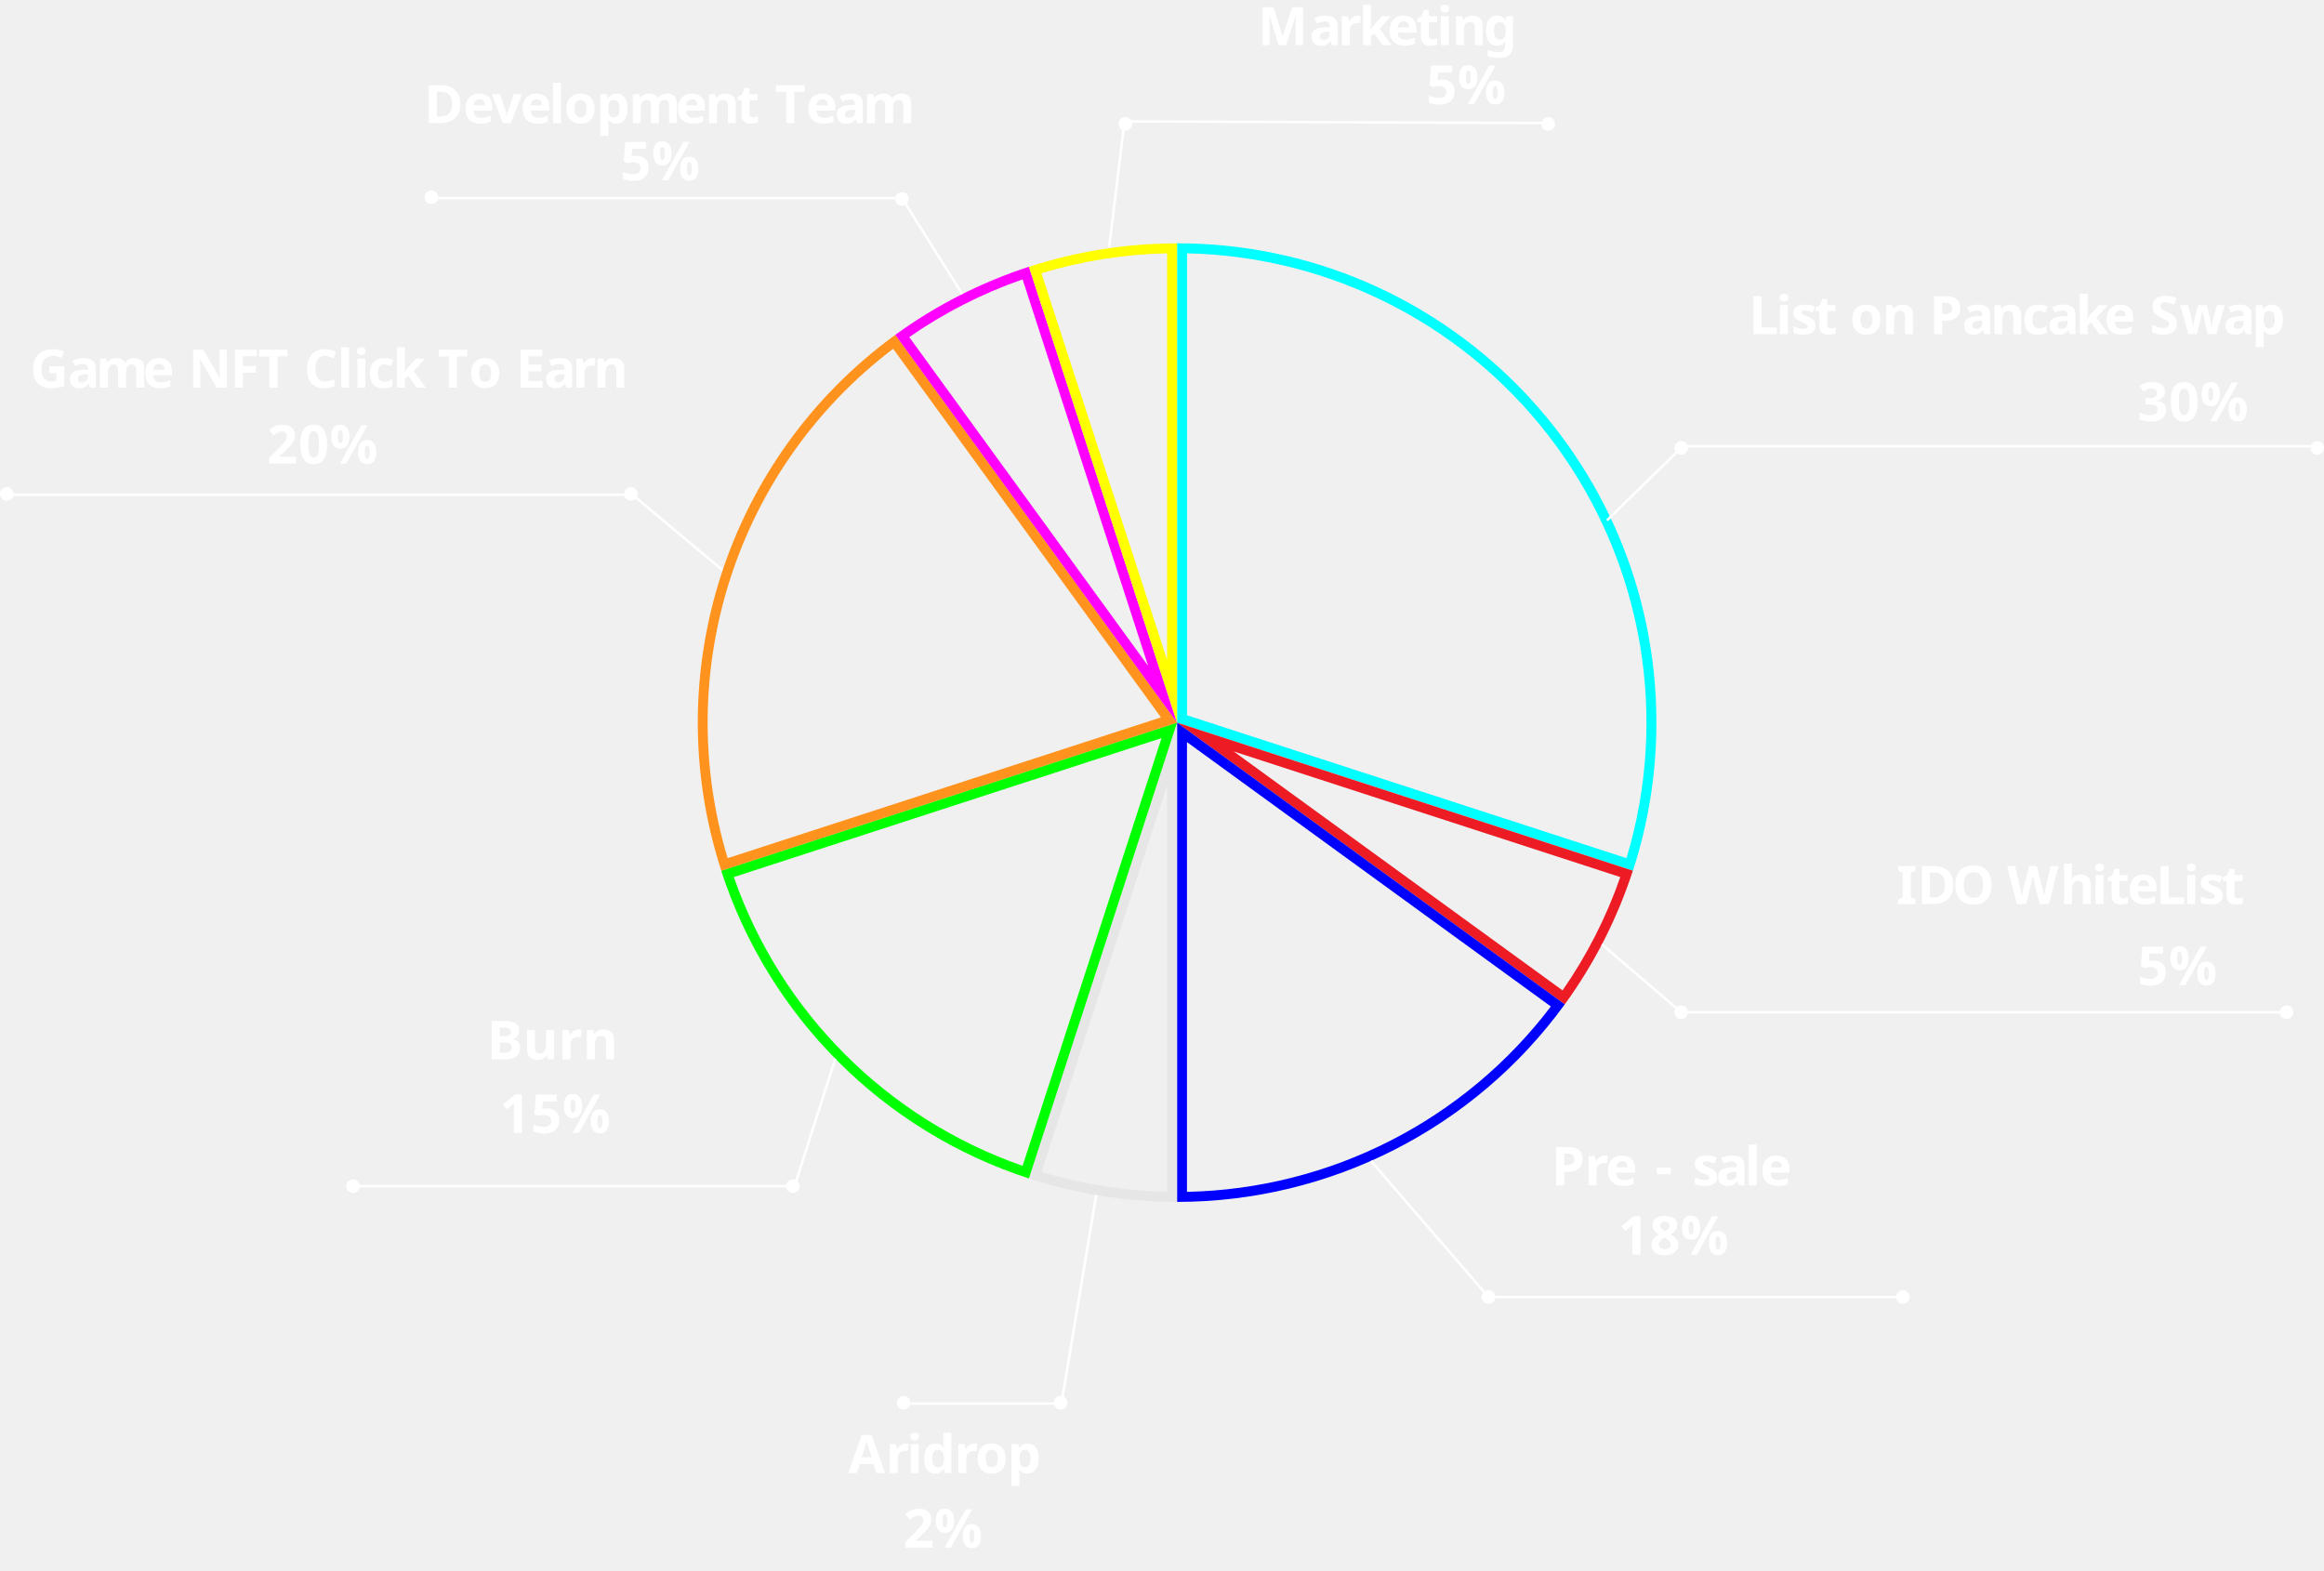
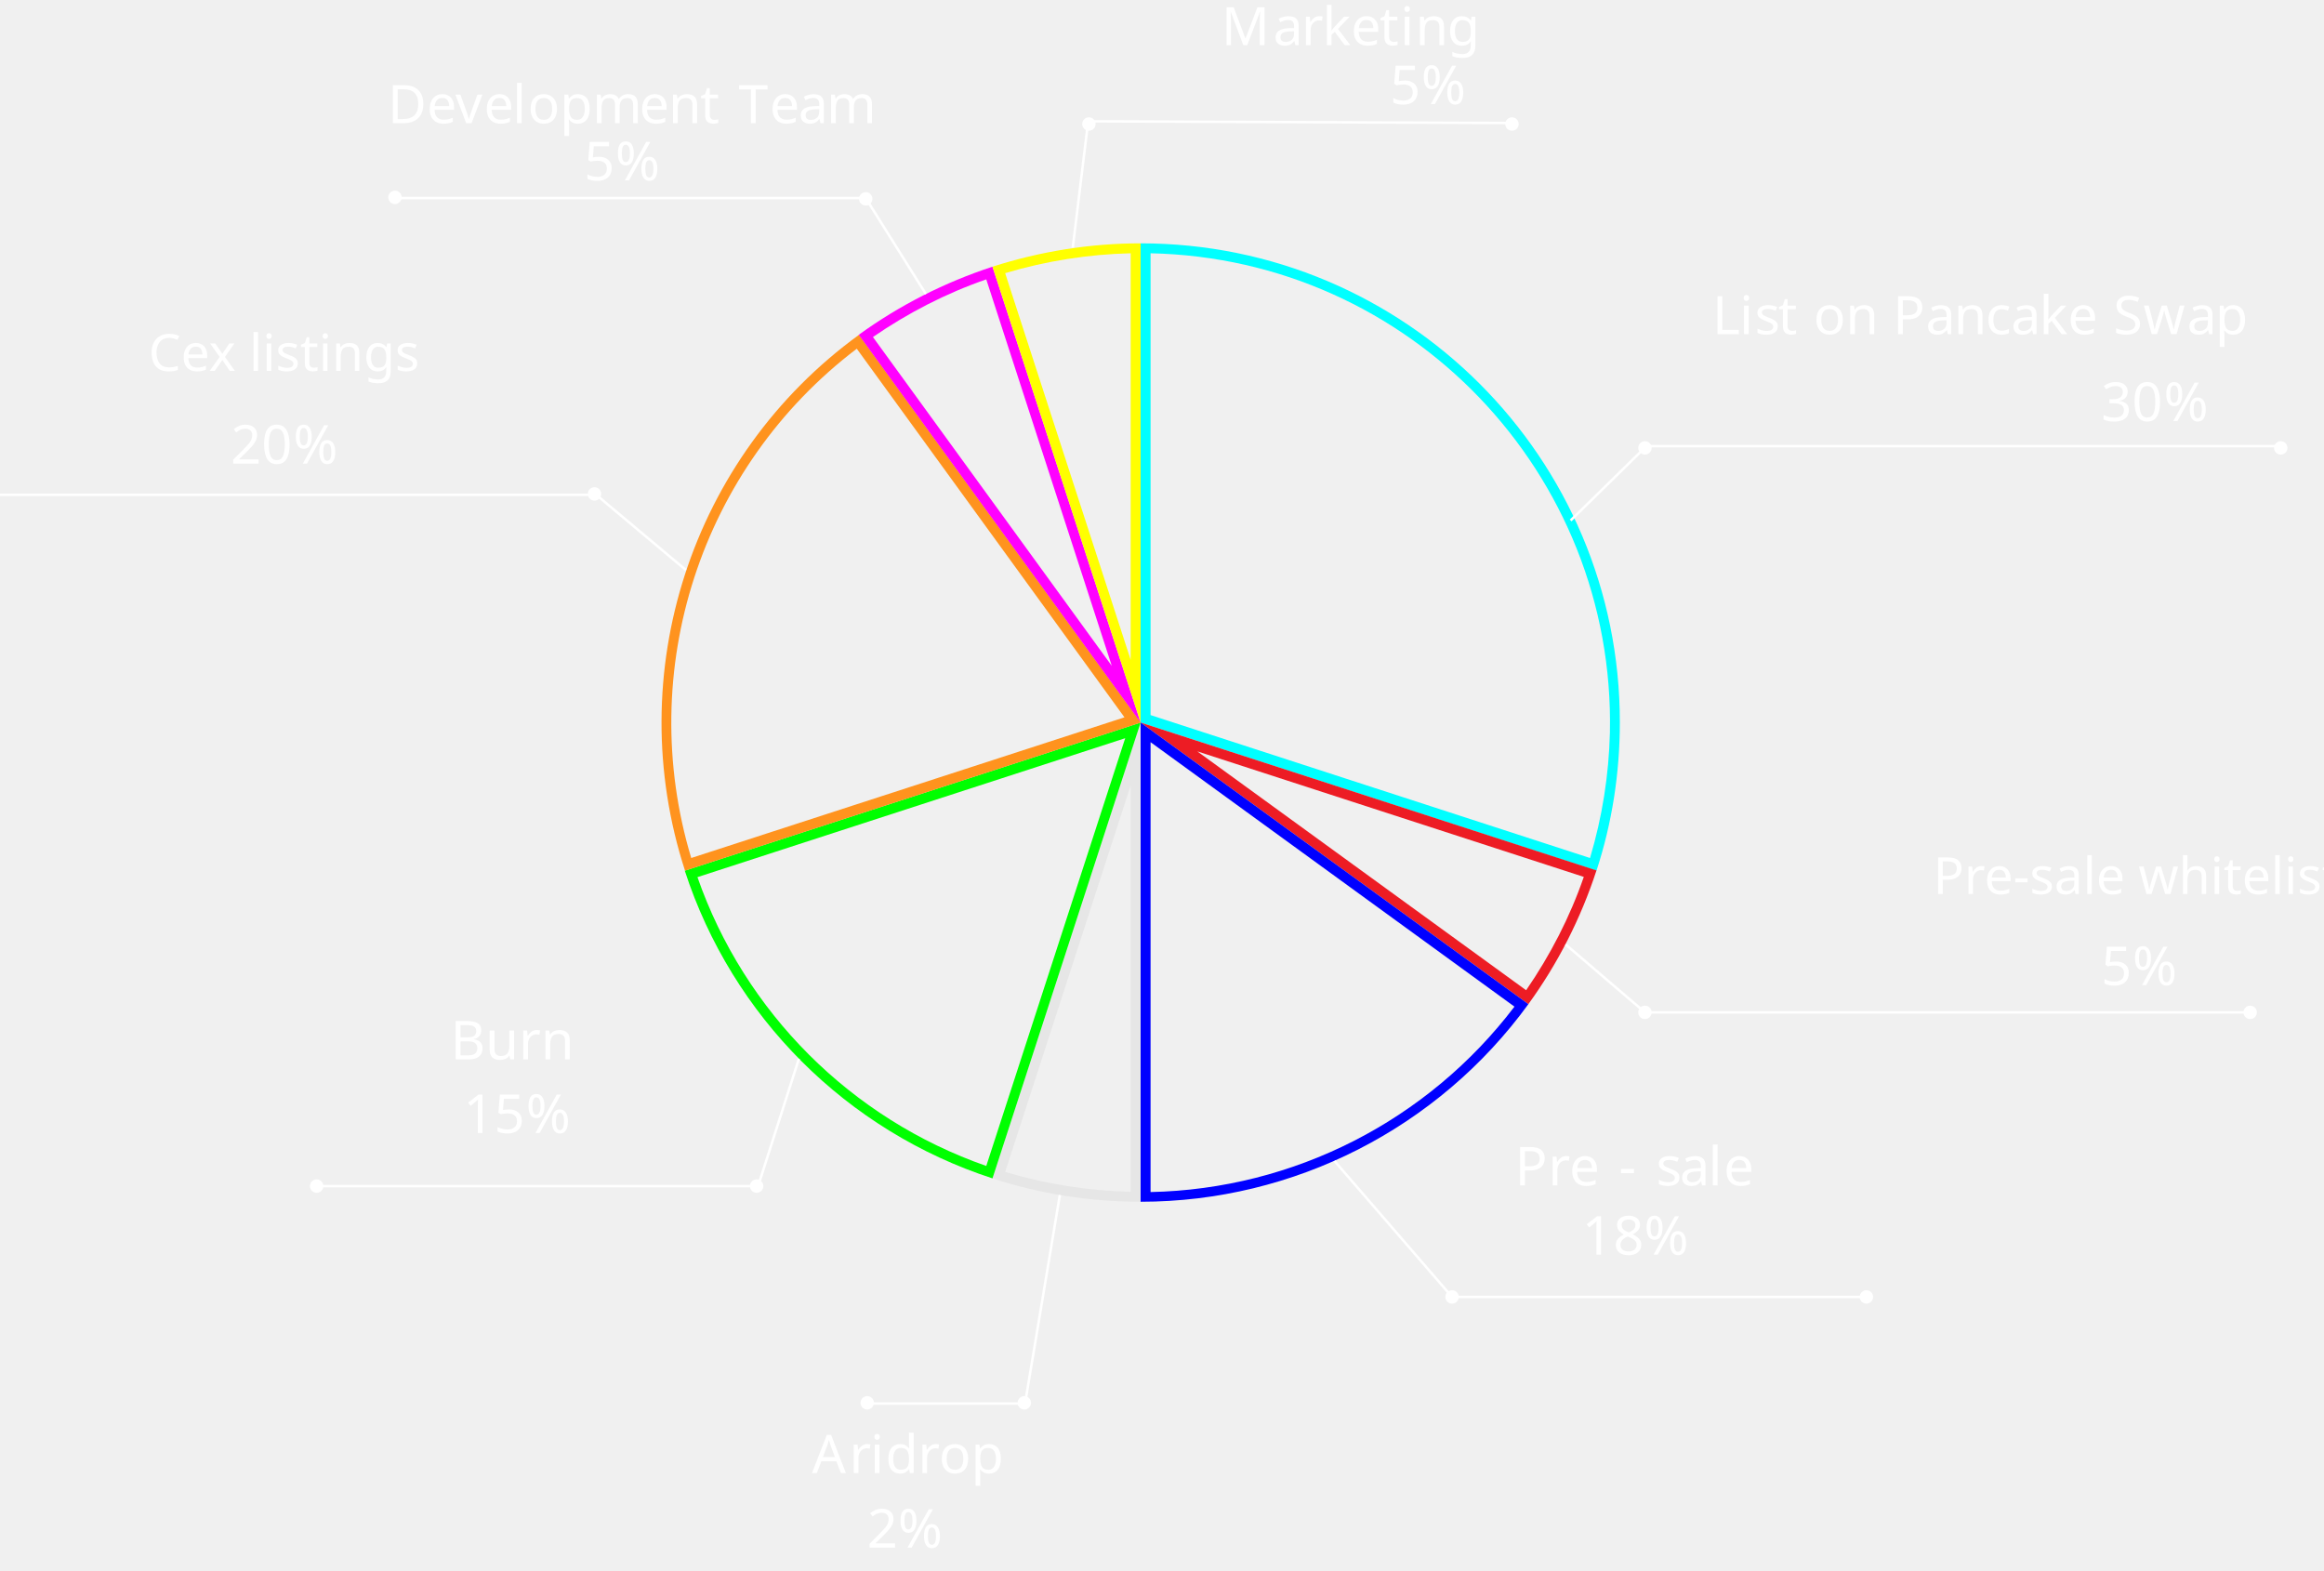
- <svg xmlns="http://www.w3.org/2000/svg" id="Layer_1" data-name="Layer 1" viewBox="0 0 935 631.99">
-   <defs>
-     <style>.cls-1{fill:aqua;}.cls-2{fill:#ed1c24;}.cls-3{fill:blue;}.cls-4{fill:#e6e6e6;}.cls-5{fill:lime;}.cls-6{fill:#ff931e;}.cls-7{fill:#f0f;}.cls-8{fill:#ff0;}.cls-9{font-size:21.39px;}.cls-26,.cls-30,.cls-46,.cls-9{fill:#fff;}.cls-26,.cls-30,.cls-9{font-family:SegoeUI-Bold, Segoe UI;font-weight:700;}.cls-10{letter-spacing:0em;}.cls-11{letter-spacing:0em;}.cls-12{letter-spacing:0em;}.cls-13{letter-spacing:0em;}.cls-14{letter-spacing:-0.01em;}.cls-15{letter-spacing:-0.01em;}.cls-16{letter-spacing:0.02em;}.cls-17{letter-spacing:-0.01em;}.cls-18{letter-spacing:-0.01em;}.cls-19{letter-spacing:0em;}.cls-20{letter-spacing:-0.02em;}.cls-21{letter-spacing:0em;}.cls-22{letter-spacing:0.04em;}.cls-23{letter-spacing:0em;}.cls-24{letter-spacing:0.02em;}.cls-25{letter-spacing:0em;}.cls-26,.cls-30{font-size:21.64px;}.cls-27,.cls-30{letter-spacing:0.01em;}.cls-28{letter-spacing:0em;}.cls-29{letter-spacing:-0.01em;}.cls-31{letter-spacing:0em;}.cls-32{letter-spacing:0em;}.cls-33{letter-spacing:0em;}.cls-34{letter-spacing:0em;}.cls-35{letter-spacing:-0.01em;}.cls-36{letter-spacing:0em;}.cls-37{letter-spacing:0em;}.cls-38{letter-spacing:-0.01em;}.cls-39{letter-spacing:-0.03em;}.cls-40{letter-spacing:0em;}.cls-41{letter-spacing:0em;}.cls-42{letter-spacing:0.03em;}.cls-43{letter-spacing:0.01em;}.cls-44{letter-spacing:0.06em;}.cls-45{fill:none;stroke:#fff;stroke-miterlimit:10;fill-rule:evenodd;}</style>
-   </defs>
-   <path class="cls-1" d="M560.08,228.14a188.86,188.86,0,0,1,176.8,243.34L560.08,414V228.14m-4-4V416.94l183.4,59.59a192.59,192.59,0,0,0,9.44-59.59c0-106.5-86.34-192.84-192.84-192.84Z" transform="translate(-82.51 -126.22)" />
-   <path class="cls-2" d="M578.85,428.55l155.54,50.54a189,189,0,0,1-23.23,45.59L578.85,428.55m-22.79-11.61,156,113.35a193.07,193.07,0,0,0,27.39-53.76L556.06,416.94Z" transform="translate(-82.51 -126.22)" />
-   <path class="cls-3" d="M560.06,424.79,706.45,531.15a188.81,188.81,0,0,1-146.39,74.59V424.79m-4-7.85V609.78a192.86,192.86,0,0,0,156-79.49l-156-113.35Z" transform="translate(-82.51 -126.22)" />
-   <path class="cls-4" d="M552.06,442.2V605.74a188.72,188.72,0,0,1-50.54-8L552.06,442.2m4-25.26L496.47,600.35a193,193,0,0,0,59.59,9.44V416.94Z" transform="translate(-82.51 -126.22)" />
-   <path class="cls-5" d="M549.83,423.17l-55.91,172.1A188.87,188.87,0,0,1,377.74,479.09l172.09-55.92m6.23-6.23-183.4,59.59A192.84,192.84,0,0,0,496.47,600.35l59.59-183.41Z" transform="translate(-82.51 -126.22)" />
-   <path class="cls-6" d="M441.85,266.55,549.59,414.84,375.26,471.48a188.86,188.86,0,0,1,66.59-204.93m.86-5.62a192.83,192.83,0,0,0-70,215.6l183.4-59.59-113.35-156Z" transform="translate(-82.51 -126.22)" />
-   <path class="cls-7" d="M493.92,238.62l50.53,155.54L448.32,261.85a188.39,188.39,0,0,1,45.6-23.23m2.55-5.08a192.67,192.67,0,0,0-53.76,27.39l113.35,156-59.59-183.4Z" transform="translate(-82.51 -126.22)" />
-   <path class="cls-8" d="M552.06,228.14V391.69L501.52,236.14a188.72,188.72,0,0,1,50.54-8m4-4a192.68,192.68,0,0,0-59.59,9.44l59.59,183.4V224.1Z" transform="translate(-82.51 -126.22)" />
-   <text class="cls-9" transform="translate(703.54 134.44)">L<tspan class="cls-10" x="10.93" y="0">i</tspan>
-     <tspan class="cls-11" x="17.05" y="0">s</tspan>
-     <tspan class="cls-12" x="26.42" y="0">t</tspan>
-     <tspan class="cls-13" x="34.74" y="0"> </tspan>
-     <tspan class="cls-14" x="40.71" y="0">o</tspan>
-     <tspan class="cls-15" x="53.65" y="0">n</tspan>
-     <tspan class="cls-16" x="66.4" y="0"> </tspan>
-     <tspan class="cls-10" x="72.64" y="0">P</tspan>
-     <tspan class="cls-17" x="85.82" y="0">a</tspan>
-     <tspan class="cls-18" x="97.2" y="0">n</tspan>
-     <tspan class="cls-19" x="109.95" y="0">c</tspan>
-     <tspan class="cls-17" x="120.15" y="0">a</tspan>
-     <tspan class="cls-20" x="131.53" y="0">k</tspan>
-     <tspan class="cls-21" x="143.01" y="0">e</tspan>
-     <tspan class="cls-22" x="154.52" y="0"> </tspan>
-     <tspan class="cls-23" x="161.34" y="0">S</tspan>
-     <tspan class="cls-24" x="173.39" y="0">w</tspan>
-     <tspan class="cls-14" x="190.96" y="0">a</tspan>
-     <tspan class="cls-25" x="202.34" y="0">p</tspan>
-   </text>
-   <text class="cls-26" transform="translate(859.97 169.39)">
-     <tspan class="cls-27">30</tspan>
-     <tspan x="25.15" y="0">%</tspan>
-   </text>
-   <text class="cls-9" transform="translate(762.98 363.72)">
-     <tspan class="cls-11">ID</tspan>
-     <tspan class="cls-28" x="22.46" y="0">O</tspan>
-     <tspan class="cls-23" x="38.59" y="0"> </tspan>
-     <tspan class="cls-29" x="44.56" y="0">W</tspan>
-     <tspan class="cls-15" x="65.77" y="0">h</tspan>
-     <tspan class="cls-10" x="78.45" y="0">i</tspan>
-     <tspan x="84.57" y="0">t</tspan>
-     <tspan class="cls-21" x="92.9" y="0">e</tspan>
-     <tspan x="104.4" y="0">L</tspan>
-     <tspan class="cls-10" x="115.33" y="0">i</tspan>
-     <tspan class="cls-11" x="121.46" y="0">s</tspan>
-     <tspan x="130.82" y="0">t</tspan>
-   </text>
-   <text class="cls-30" transform="translate(859.96 396.33)">5<tspan class="cls-31" x="12.58" y="0">%</tspan>
-   </text>
-   <text class="cls-26" transform="translate(624.12 476.93)">
-     <tspan class="cls-32">P</tspan>
-     <tspan class="cls-33" x="13.33" y="0">r</tspan>
-     <tspan x="21.88" y="0">e</tspan>
-   </text>
-   <text class="cls-26" transform="translate(665.91 476.93)">-</text>
-   <text class="cls-26" transform="translate(680.91 476.93)">
-     <tspan class="cls-34">s</tspan>
-     <tspan class="cls-35" x="9.48" y="0">a</tspan>
-     <tspan class="cls-36" x="20.99" y="0">l</tspan>
-     <tspan class="cls-33" x="27.18" y="0">e</tspan>
-     <tspan x="38.82" y="0"> </tspan>
-   </text>
-   <text class="cls-30" transform="translate(651.07 504.78)">1<tspan class="cls-31" x="12.58" y="0">8%</tspan>
-   </text>
-   <text class="cls-9" transform="translate(341.3 592.66)">
-     <tspan class="cls-11">A</tspan>
-     <tspan class="cls-19" x="14.99" y="0">r</tspan>
-     <tspan class="cls-10" x="23.44" y="0">i</tspan>
-     <tspan class="cls-15" x="29.56" y="0">d</tspan>
-     <tspan class="cls-21" x="42.61" y="0">r</tspan>
-     <tspan class="cls-17" x="51.06" y="0">o</tspan>
-     <tspan x="64" y="0">p</tspan>
-   </text>
-   <text class="cls-26" transform="translate(363.47 622.67)">2%</text>
-   <text class="cls-26" transform="translate(195.86 426.22)">Burn</text>
-   <text class="cls-26" transform="translate(201.04 455.82)">
-     <tspan class="cls-27">15</tspan>
-     <tspan x="25.15" y="0">%</tspan>
-   </text>
-   <text class="cls-9" transform="translate(12.08 155.97)">
-     <tspan class="cls-37">G</tspan>
-     <tspan class="cls-38" x="15.12" y="0">a</tspan>
-     <tspan class="cls-39" x="26.5" y="0">m</tspan>
-     <tspan class="cls-40" x="45.38" y="0">e</tspan>
-     <tspan class="cls-22" x="56.89" y="0"> </tspan>
-     <tspan class="cls-41" x="63.71" y="0">N</tspan>
-     <tspan class="cls-10" x="80.56" y="0">F</tspan>
-     <tspan x="91.73" y="0">T</tspan>
-     <tspan class="cls-13" x="104.26" y="0"> </tspan>
-     <tspan class="cls-11" x="110.22" y="0">C</tspan>
-     <tspan class="cls-10" x="123.52" y="0">li</tspan>
-     <tspan class="cls-19" x="135.77" y="0">c</tspan>
-     <tspan class="cls-20" x="145.97" y="0">k</tspan>
-     <tspan class="cls-42" x="157.45" y="0"> </tspan>
-     <tspan x="163.97" y="0">T</tspan>
-     <tspan class="cls-14" x="176.5" y="0">o</tspan>
-     <tspan class="cls-13" x="189.45" y="0"> </tspan>
-     <tspan class="cls-12" x="195.41" y="0">E</tspan>
-     <tspan class="cls-17" x="206.8" y="0">a</tspan>
-     <tspan class="cls-21" x="218.18" y="0">r</tspan>
-     <tspan x="226.62" y="0">n</tspan>
-   </text>
-   <text class="cls-26" transform="translate(107.43 186.53)">
-     <tspan class="cls-27">20</tspan>
-     <tspan x="25.15" y="0">%</tspan>
-   </text>
-   <text class="cls-9" transform="translate(170.61 49.55)">
-     <tspan class="cls-11">D</tspan>
-     <tspan class="cls-21" x="15.73" y="0">e</tspan>
-     <tspan class="cls-17" x="27.23" y="0">v</tspan>
-     <tspan class="cls-21" x="38.7" y="0">e</tspan>
-     <tspan class="cls-10" x="50.2" y="0">l</tspan>
-     <tspan class="cls-17" x="56.32" y="0">o</tspan>
-     <tspan class="cls-15" x="69.27" y="0">p</tspan>
-     <tspan class="cls-39" x="82.34" y="0">m</tspan>
-     <tspan class="cls-43" x="101.22" y="0">e</tspan>
-     <tspan class="cls-15" x="112.98" y="0">n</tspan>
-     <tspan class="cls-12" x="125.73" y="0">t</tspan>
-     <tspan class="cls-44" x="134.05" y="0"> </tspan>
-     <tspan x="141.15" y="0">T</tspan>
-     <tspan class="cls-19" x="153.68" y="0">e</tspan>
-     <tspan class="cls-14" x="165.19" y="0">a</tspan>
-     <tspan class="cls-39" x="176.57" y="0">m</tspan>
-     <tspan x="195.45" y="0"> </tspan>
-   </text>
-   <text class="cls-30" transform="translate(249.58 72.55)">5<tspan class="cls-31" x="12.58" y="0">%</tspan>
-   </text>
-   <text class="cls-9" transform="translate(506.03 18.18)">
-     <tspan class="cls-16">M</tspan>
-     <tspan class="cls-17" x="20.81" y="0">a</tspan>
-     <tspan class="cls-21" x="32.19" y="0">r</tspan>
-     <tspan class="cls-20" x="40.64" y="0">k</tspan>
-     <tspan class="cls-21" x="52.12" y="0">e</tspan>
-     <tspan x="63.63" y="0">t</tspan>
-     <tspan class="cls-10" x="71.95" y="0">i</tspan>
-     <tspan class="cls-15" x="78.07" y="0">n</tspan>
-     <tspan x="90.82" y="0">g</tspan>
-   </text>
-   <text class="cls-30" transform="translate(573.81 41.87)">5<tspan class="cls-31" x="12.58" y="0">%</tspan>
-   </text>
-   <polyline class="cls-45" points="932.26 179.51 677.07 179.51 646.54 209.35" />
-   <circle class="cls-46" cx="932.26" cy="180.2" r="2.74" />
-   <circle class="cls-46" cx="676.38" cy="180.2" r="2.74" />
-   <circle class="cls-46" cx="676.38" cy="407.26" r="2.74" />
-   <circle class="cls-46" cx="919.91" cy="407.26" r="2.74" />
-   <circle class="cls-46" cx="765.56" cy="521.82" r="2.74" />
-   <circle class="cls-46" cx="363.57" cy="564.35" r="2.74" />
-   <circle class="cls-46" cx="318.98" cy="477.23" r="2.74" />
-   <circle class="cls-46" cx="142" cy="477.23" r="2.74" />
-   <circle class="cls-46" cx="2.74" cy="198.72" r="2.74" />
-   <circle class="cls-46" cx="253.82" cy="198.72" r="2.74" />
-   <circle class="cls-46" cx="362.89" cy="80.04" r="2.74" />
-   <circle class="cls-46" cx="452.75" cy="49.86" r="2.74" />
-   <circle class="cls-46" cx="622.88" cy="49.86" r="2.74" />
-   <circle class="cls-46" cx="173.55" cy="79.36" r="2.74" />
-   <circle class="cls-46" cx="426.68" cy="564.35" r="2.74" />
-   <circle class="cls-46" cx="598.87" cy="521.82" r="2.74" />
-   <polyline class="cls-45" points="644.5 379.96 676.38 407.26 919.91 407.26" />
-   <polyline class="cls-45" points="765.56 521.82 598.87 521.82 551.56 467.08" />
-   <polyline class="cls-45" points="441.01 480.79 427.03 564.69 361.86 564.69" />
-   <polyline class="cls-45" points="336.07 425.95 319.67 477.23 142 477.23" />
-   <polyline class="cls-45" points="290.51 229.25 254.5 199.06 2.74 199.06" />
-   <polyline class="cls-45" points="387.15 118.33 362.89 79.7 174.24 79.7" />
-   <polyline class="cls-45" points="446.23 99.59 452.41 48.83 624.25 49.52" />
+ <svg xmlns="http://www.w3.org/2000/svg" version="1.1" id="Layer_1" x="0px" y="0px" viewBox="0 0 935 632" style="enable-background:new 0 0 935 632;" xml:space="preserve">
+   <style type="text/css">
+ 	.st0{fill:#00FFFF;}
+ 	.st1{fill:#ED1C24;}
+ 	.st2{fill:#0000FF;}
+ 	.st3{fill:#E6E6E6;}
+ 	.st4{fill:#00FF00;}
+ 	.st5{fill:#FF931E;}
+ 	.st6{fill:#FF00FF;}
+ 	.st7{fill:#FFFF00;}
+ 	.st8{fill:#FFFFFF;}
+ 	.st9{font-family:'SegoeUI-Bold';}
+ 	.st10{font-size:21.39px;}
+ 	.st11{font-size:21.64px;}
+ 	.st12{letter-spacing:1;}
+ 	.st13{fill:none;stroke:#FFFFFF;stroke-miterlimit:10;}
+ 	.st14{font-size:20.609px;}
+ </style>
+   <g>
+     <path class="st0" d="M462.9,101.9c104.3,2.2,187,88.6,184.8,192.8c-0.4,17.1-3.1,34.1-8,50.5l-176.8-57.5V101.9 M458.9,97.9v192.8   l183.4,59.6c6.3-19.2,9.4-39.4,9.4-59.6C651.8,184.2,565.4,97.9,458.9,97.9L458.9,97.9z" />
+     <path class="st1" d="M481.7,302.3l155.5,50.5c-5.6,16.2-13.5,31.5-23.2,45.6L481.7,302.3 M458.9,290.7l156,113.3   c11.9-16.4,21.1-34.5,27.4-53.8L458.9,290.7z" />
+     <path class="st2" d="M462.9,298.6l146.4,106.4c-34.9,45.9-88.8,73.4-146.4,74.6V298.6 M458.9,290.7v192.8   c61.7,0,119.7-29.6,156-79.5L458.9,290.7L458.9,290.7z" />
+     <path class="st3" d="M454.9,316v163.5c-17.1-0.4-34.1-3.1-50.5-8L454.9,316 M458.9,290.7l-59.6,183.4c19.2,6.3,39.4,9.4,59.6,9.4   V290.7z" />
+     <path class="st4" d="M452.7,297l-55.9,172.1c-54.4-19-97.2-61.8-116.2-116.2L452.7,297 M458.9,290.7l-183.4,59.6   c19.1,58.7,65.1,104.7,123.8,123.8L458.9,290.7L458.9,290.7z" />
+     <path class="st5" d="M344.7,140.3l107.7,148.3l-174.3,56.6C255.4,269.7,281.9,188,344.7,140.3 M345.6,134.7   c-67.6,49.1-95.8,136.2-70,215.6L459,290.7L345.6,134.7L345.6,134.7z" />
+     <path class="st6" d="M396.8,112.4l50.5,155.5l-96.1-132.3C365.3,125.9,380.6,118,396.8,112.4 M399.3,107.3   c-19.2,6.3-37.4,15.5-53.8,27.4l113.4,156L399.3,107.3L399.3,107.3z" />
+     <path class="st7" d="M454.9,101.9v163.6l-50.5-155.6C420.8,105,437.8,102.3,454.9,101.9 M458.9,97.9c-20.2,0-40.3,3.2-59.6,9.4   l59.6,183.4V97.9L458.9,97.9z" />
+     <text transform="matrix(1 0 0 1 688.9164 134.4421)" class="st8 st9 st10">L</text>
+     <text transform="matrix(1 0 0 1 699.8463 134.4421)" class="st8 st9 st10">i</text>
+     <text transform="matrix(1 0 0 1 705.9663 134.4421)" class="st8 st9 st10">s</text>
+     <text transform="matrix(1 0 0 1 715.3363 134.4421)" class="st8 st9 st10">t</text>
+     <text transform="matrix(1 0 0 1 723.6564 134.4421)" class="st8 st9 st10"> </text>
+     <text transform="matrix(1 0 0 1 729.6263 134.4421)" class="st8 st9 st10">o</text>
+     <text transform="matrix(1 0 0 1 742.5663 134.4421)" class="st8 st9 st10">n</text>
+     <text transform="matrix(1 0 0 1 755.3163 134.4421)" class="st8 st9 st10"> </text>
+     <text transform="matrix(1 0 0 1 761.5563 134.4421)" class="st8 st9 st10">P</text>
+     <text transform="matrix(1 0 0 1 774.7363 134.4421)" class="st8 st9 st10">a</text>
+     <text transform="matrix(1 0 0 1 786.1163 134.4421)" class="st8 st9 st10">n</text>
+     <text transform="matrix(1 0 0 1 798.8663 134.4421)" class="st8 st9 st10">c</text>
+     <text transform="matrix(1 0 0 1 809.0663 134.4421)" class="st8 st9 st10">a</text>
+     <text transform="matrix(1 0 0 1 820.4463 134.4421)" class="st8 st9 st10">k</text>
+     <text transform="matrix(1 0 0 1 831.9264 134.4421)" class="st8 st9 st10">e</text>
+     <text transform="matrix(1 0 0 1 843.4364 134.4421)" class="st8 st9 st10"> </text>
+     <text transform="matrix(1 0 0 1 850.2563 134.4421)" class="st8 st9 st10">S</text>
+     <text transform="matrix(1 0 0 1 862.3063 134.4421)" class="st8 st9 st10">w</text>
+     <text transform="matrix(1 0 0 1 879.8763 134.4421)" class="st8 st9 st10">a</text>
+     <text transform="matrix(1 0 0 1 891.2563 134.4421)" class="st8 st9 st10">p</text>
+     <text transform="matrix(1 0 0 1 845.3463 169.3921)" class="st8 st9 st11">30</text>
+     <text transform="matrix(1 0 0 1 870.4963 169.3921)" class="st8 st9 st11">%</text>
+     <text transform="matrix(1 0 0 1 845.3363 396.332)" class="st8 st9 st11">5</text>
+     <text transform="matrix(1 0 0 1 857.9164 396.332)" class="st8 st9 st11">%</text>
+     <text transform="matrix(1 0 0 1 609.4963 476.9321)" class="st8 st9 st11">P</text>
+     <text transform="matrix(1 0 0 1 622.8263 476.9321)" class="st8 st9 st11">r</text>
+     <text transform="matrix(1 0 0 1 631.3763 476.9321)" class="st8 st9 st11">e</text>
+     <text transform="matrix(1 0 0 1 651.2863 476.9321)" class="st8 st9 st11">-</text>
+     <text transform="matrix(1 0 0 1 666.2863 476.9321)" class="st8 st9 st11">s</text>
+     <text transform="matrix(1 0 0 1 675.7662 476.9321)" class="st8 st9 st11">a</text>
+     <text transform="matrix(1 0 0 1 687.2762 476.9321)" class="st8 st9 st11">l</text>
+     <text transform="matrix(1 0 0 1 693.4663 476.9321)" class="st8 st9 st11">e</text>
+     <text transform="matrix(1 0 0 1 636.4464 504.7821)" class="st8 st9 st11">1</text>
+     <text transform="matrix(1 0 0 1 649.0264 504.7821)" class="st8 st9 st11">8%</text>
+     <text transform="matrix(1 0 0 1 326.6764 592.662)" class="st8 st9 st10">A</text>
+     <text transform="matrix(1 0 0 1 341.6664 592.662)" class="st8 st9 st10">r</text>
+     <text transform="matrix(1 0 0 1 350.1164 592.662)" class="st8 st9 st10">i</text>
+     <text transform="matrix(1 0 0 1 356.2364 592.662)" class="st8 st9 st10">d</text>
+     <text transform="matrix(1 0 0 1 369.2864 592.662)" class="st8 st9 st10">r</text>
+     <text transform="matrix(1 0 0 1 377.7364 592.662)" class="st8 st9 st10">o</text>
+     <text transform="matrix(1 0 0 1 390.6764 592.662)" class="st8 st9 st10">p</text>
+     <text transform="matrix(1 0 0 1 348.8464 622.6721)" class="st8 st9 st11">2%</text>
+     <text transform="matrix(1 0 0 1 181.2363 426.222)" class="st8 st9 st11">Burn</text>
+     <text transform="matrix(1 0 0 1 186.4163 455.8221)" class="st8 st9 st11">15</text>
+     <text transform="matrix(1 0 0 1 211.5664 455.8221)" class="st8 st9 st11">%</text>
+     <text transform="matrix(1 0 0 1 92.8063 186.5321)" class="st8 st9 st11">20</text>
+     <text transform="matrix(1 0 0 1 117.9564 186.5321)" class="st8 st9 st11">%</text>
+     <text transform="matrix(1 0 0 1 155.9863 49.5521)" class="st8 st9 st10">D</text>
+     <text transform="matrix(1 0 0 1 171.7163 49.5521)" class="st8 st9 st10">e</text>
+     <text transform="matrix(1 0 0 1 183.2163 49.5521)" class="st8 st9 st10">v</text>
+     <text transform="matrix(1 0 0 1 194.6863 49.5521)" class="st8 st9 st10">e</text>
+     <text transform="matrix(1 0 0 1 206.1863 49.5521)" class="st8 st9 st10">l</text>
+     <text transform="matrix(1 0 0 1 212.3064 49.5521)" class="st8 st9 st10">o</text>
+     <text transform="matrix(1 0 0 1 225.2564 49.5521)" class="st8 st9 st10">p</text>
+     <text transform="matrix(1 0 0 1 238.3264 49.5521)" class="st8 st9 st10">m</text>
+     <text transform="matrix(1 0 0 1 257.2064 49.5521)" class="st8 st9 st10">e</text>
+     <text transform="matrix(1 0 0 1 268.9664 49.5521)" class="st8 st9 st10">n</text>
+     <text transform="matrix(1 0 0 1 281.7164 49.5521)" class="st8 st9 st10">t</text>
+     <text transform="matrix(1 0 0 1 290.0364 49.5521)" class="st8 st9 st10 st12"> </text>
+     <text transform="matrix(1 0 0 1 297.1364 49.5521)" class="st8 st9 st10">T</text>
+     <text transform="matrix(1 0 0 1 309.6664 49.5521)" class="st8 st9 st10">e</text>
+     <text transform="matrix(1 0 0 1 321.1764 49.5521)" class="st8 st9 st10">a</text>
+     <text transform="matrix(1 0 0 1 332.5564 49.5521)" class="st8 st9 st10">m</text>
+     <text transform="matrix(1 0 0 1 234.9564 72.5521)" class="st8 st9 st11">5</text>
+     <text transform="matrix(1 0 0 1 247.5364 72.5521)" class="st8 st9 st11">%</text>
+     <text transform="matrix(1 0 0 1 491.4064 18.1821)" class="st8 st9 st10">M</text>
+     <text transform="matrix(1 0 0 1 512.2164 18.1821)" class="st8 st9 st10">a</text>
+     <text transform="matrix(1 0 0 1 523.5964 18.1821)" class="st8 st9 st10">r</text>
+     <text transform="matrix(1 0 0 1 532.0463 18.1821)" class="st8 st9 st10">k</text>
+     <text transform="matrix(1 0 0 1 543.5264 18.1821)" class="st8 st9 st10">e</text>
+     <text transform="matrix(1 0 0 1 555.0363 18.1821)" class="st8 st9 st10">t</text>
+     <text transform="matrix(1 0 0 1 563.3563 18.1821)" class="st8 st9 st10">i</text>
+     <text transform="matrix(1 0 0 1 569.4763 18.1821)" class="st8 st9 st10">n</text>
+     <text transform="matrix(1 0 0 1 582.2263 18.1821)" class="st8 st9 st10">g</text>
+     <text transform="matrix(1 0 0 1 559.1864 41.8721)" class="st8 st9 st11">5</text>
+     <text transform="matrix(1 0 0 1 571.7664 41.8721)" class="st8 st9 st11">%</text>
+     <polyline class="st13" points="917.6,179.5 662.4,179.5 631.9,209.4  " />
+     <circle class="st8" cx="917.6" cy="180.2" r="2.7" />
+     <circle class="st8" cx="661.8" cy="180.2" r="2.7" />
+     <circle class="st8" cx="661.8" cy="407.3" r="2.7" />
+     <circle class="st8" cx="905.3" cy="407.3" r="2.7" />
+     <circle class="st8" cx="750.9" cy="521.8" r="2.7" />
+     <circle class="st8" cx="348.9" cy="564.4" r="2.7" />
+     <circle class="st8" cx="304.4" cy="477.2" r="2.7" />
+     <circle class="st8" cx="127.4" cy="477.2" r="2.7" />
+     <circle class="st8" cx="-11.9" cy="198.7" r="2.7" />
+     <ellipse transform="matrix(0.1602 -0.9871 0.9871 0.1602 4.7253 402.998)" class="st8" cx="239.2" cy="198.7" rx="2.7" ry="2.7" />
+     <circle class="st8" cx="348.3" cy="80" r="2.7" />
+     <circle class="st8" cx="438.1" cy="49.9" r="2.7" />
+     <circle class="st8" cx="608.3" cy="49.9" r="2.7" />
+     <circle class="st8" cx="158.9" cy="79.4" r="2.7" />
+     <circle class="st8" cx="412.1" cy="564.4" r="2.7" />
+     <circle class="st8" cx="584.2" cy="521.8" r="2.7" />
+     <polyline class="st13" points="629.9,380 661.8,407.3 905.3,407.3  " />
+     <polyline class="st13" points="750.9,521.8 584.2,521.8 536.9,467.1  " />
+     <polyline class="st13" points="426.4,480.8 412.4,564.7 347.2,564.7  " />
+     <polyline class="st13" points="321.4,426 305,477.2 127.4,477.2  " />
+     <polyline class="st13" points="275.9,229.3 239.9,199.1 -11.9,199.1  " />
+     <polyline class="st13" points="372.5,118.3 348.3,79.7 159.6,79.7  " />
+     <polyline class="st13" points="431.6,99.6 437.8,48.8 609.6,49.5  " />
+     <g>
+       <g>
+         <g>
+           <text transform="matrix(1 0 0 1 59.7506 149.2329)" class="st8 st9 st14">Cex listings</text>
+         </g>
+       </g>
+     </g>
+     <g>
+       <g>
+         <g>
+           <text transform="matrix(1 0 0 1 772.3961 359.6987)" class="st8 st9 st14"> Pre-sale whitelist </text>
+         </g>
+       </g>
+     </g>
+   </g>
</svg>
